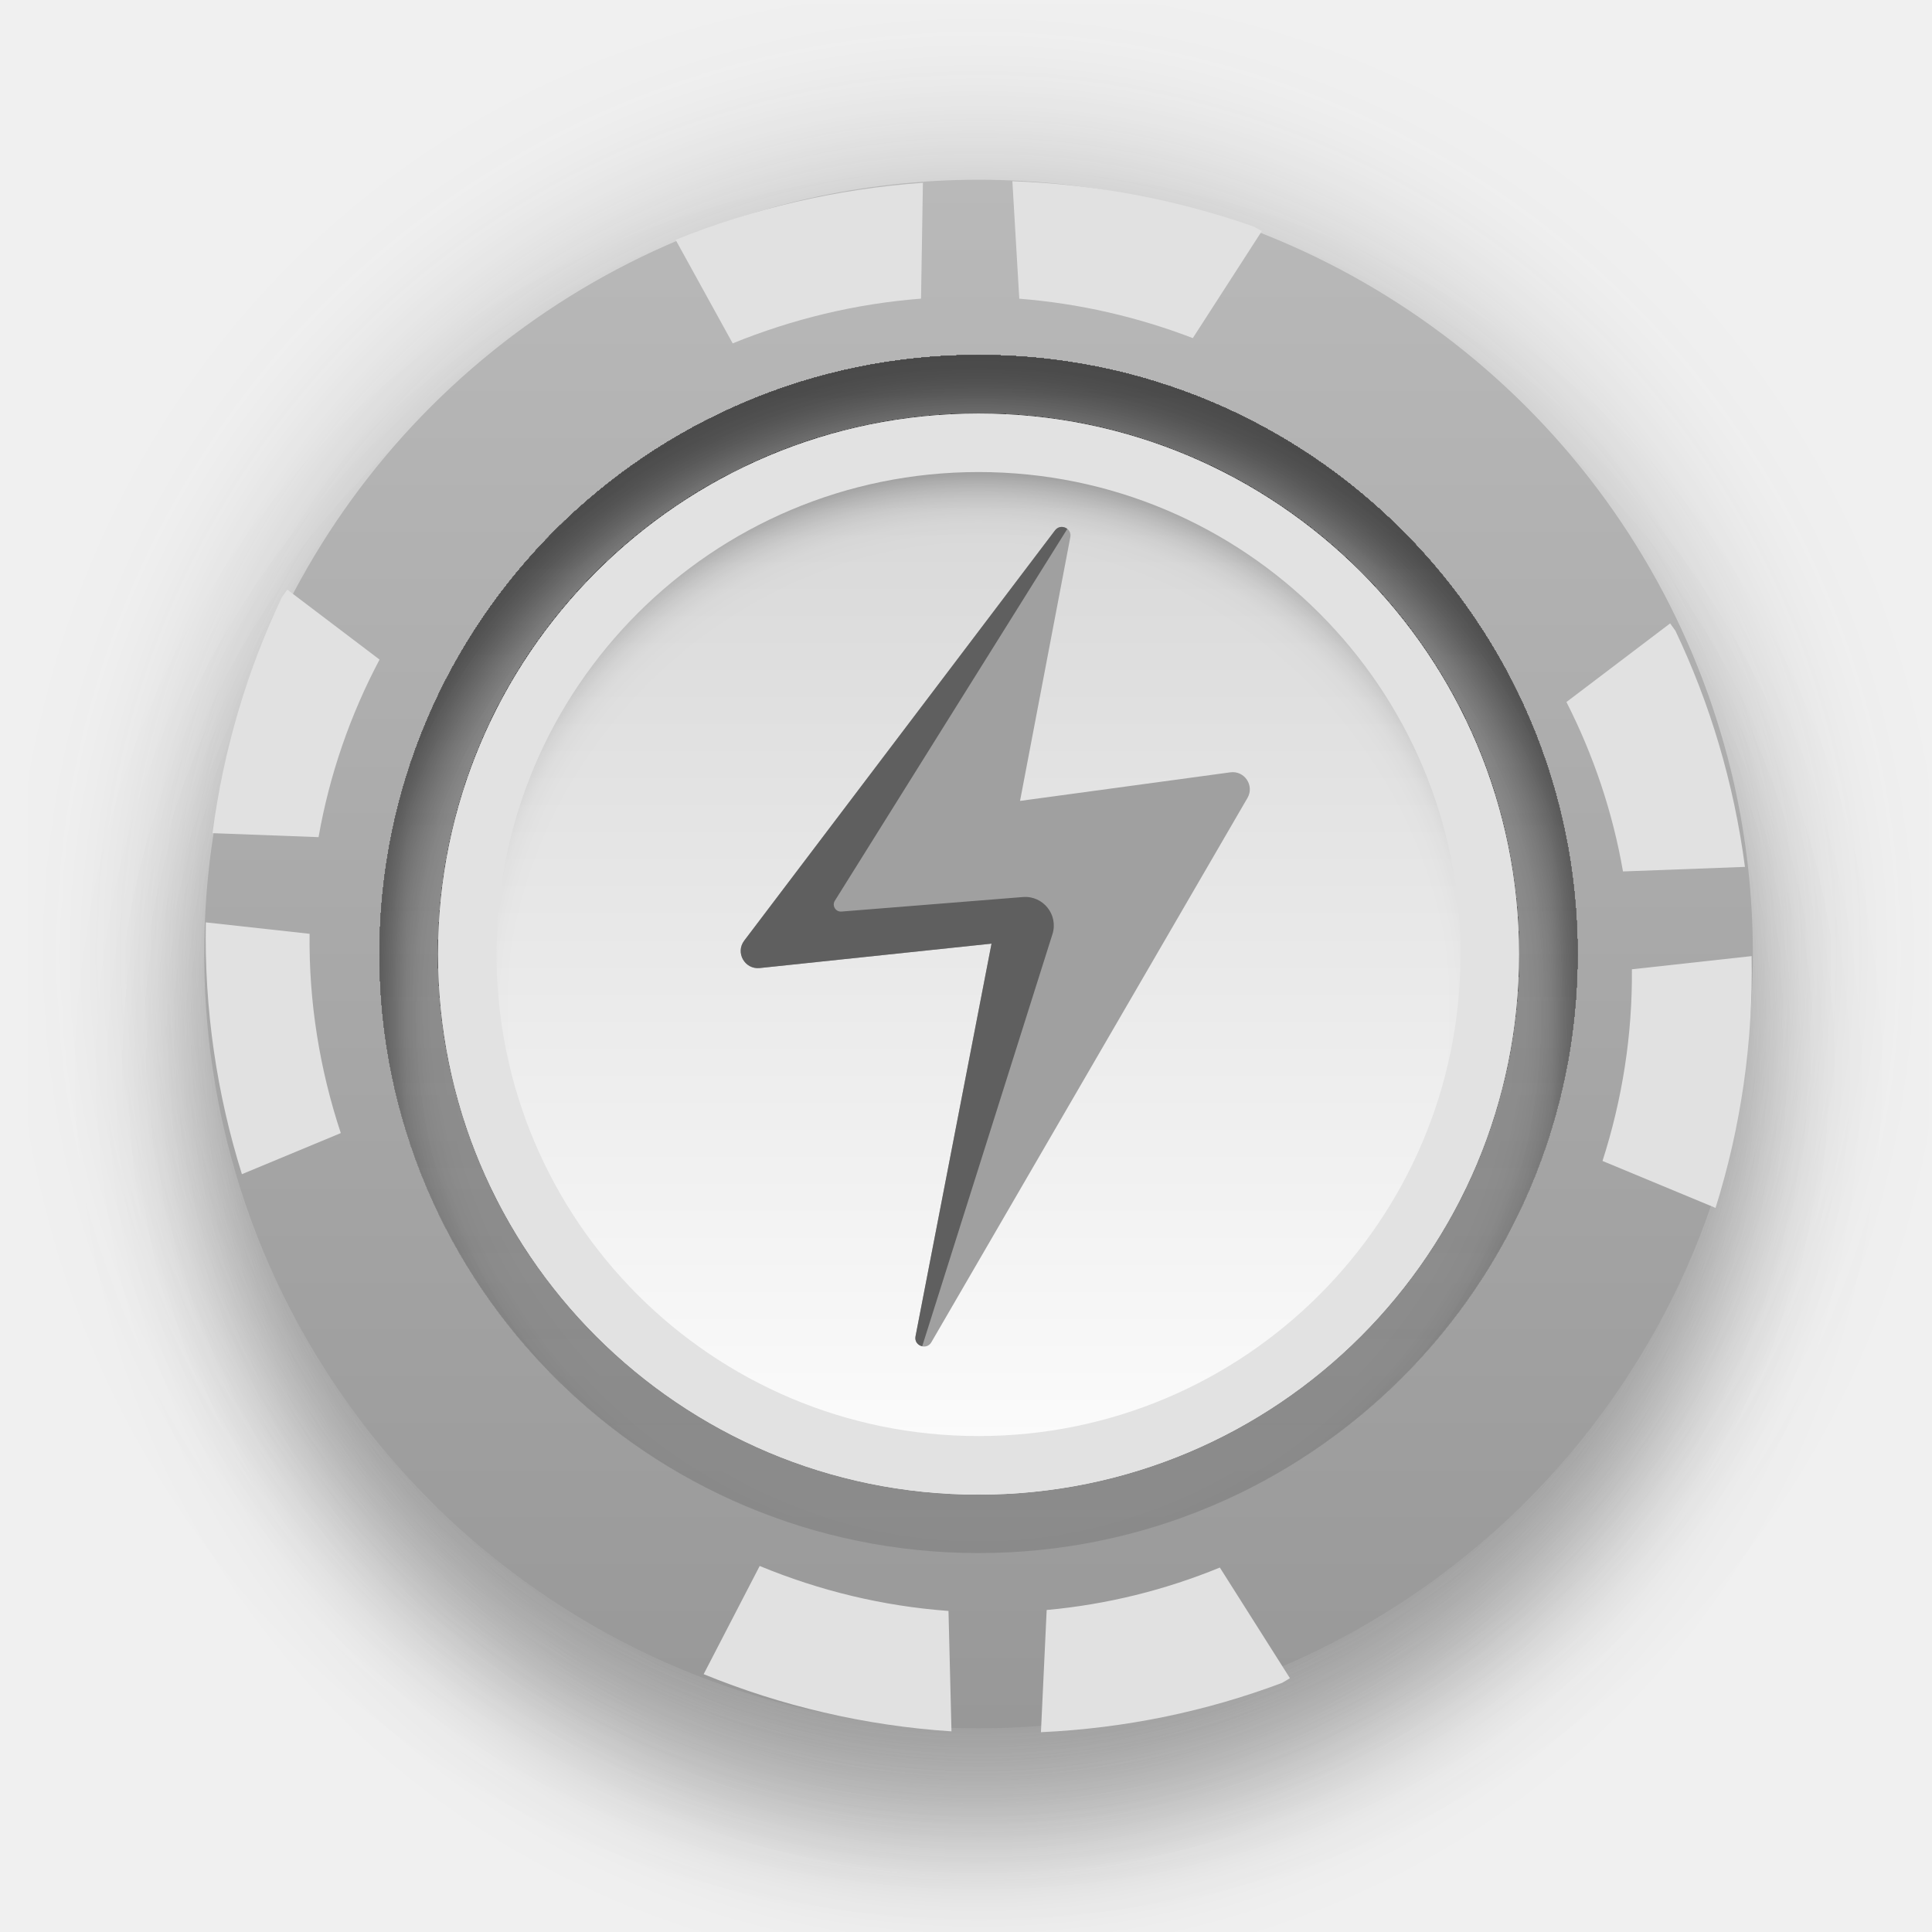
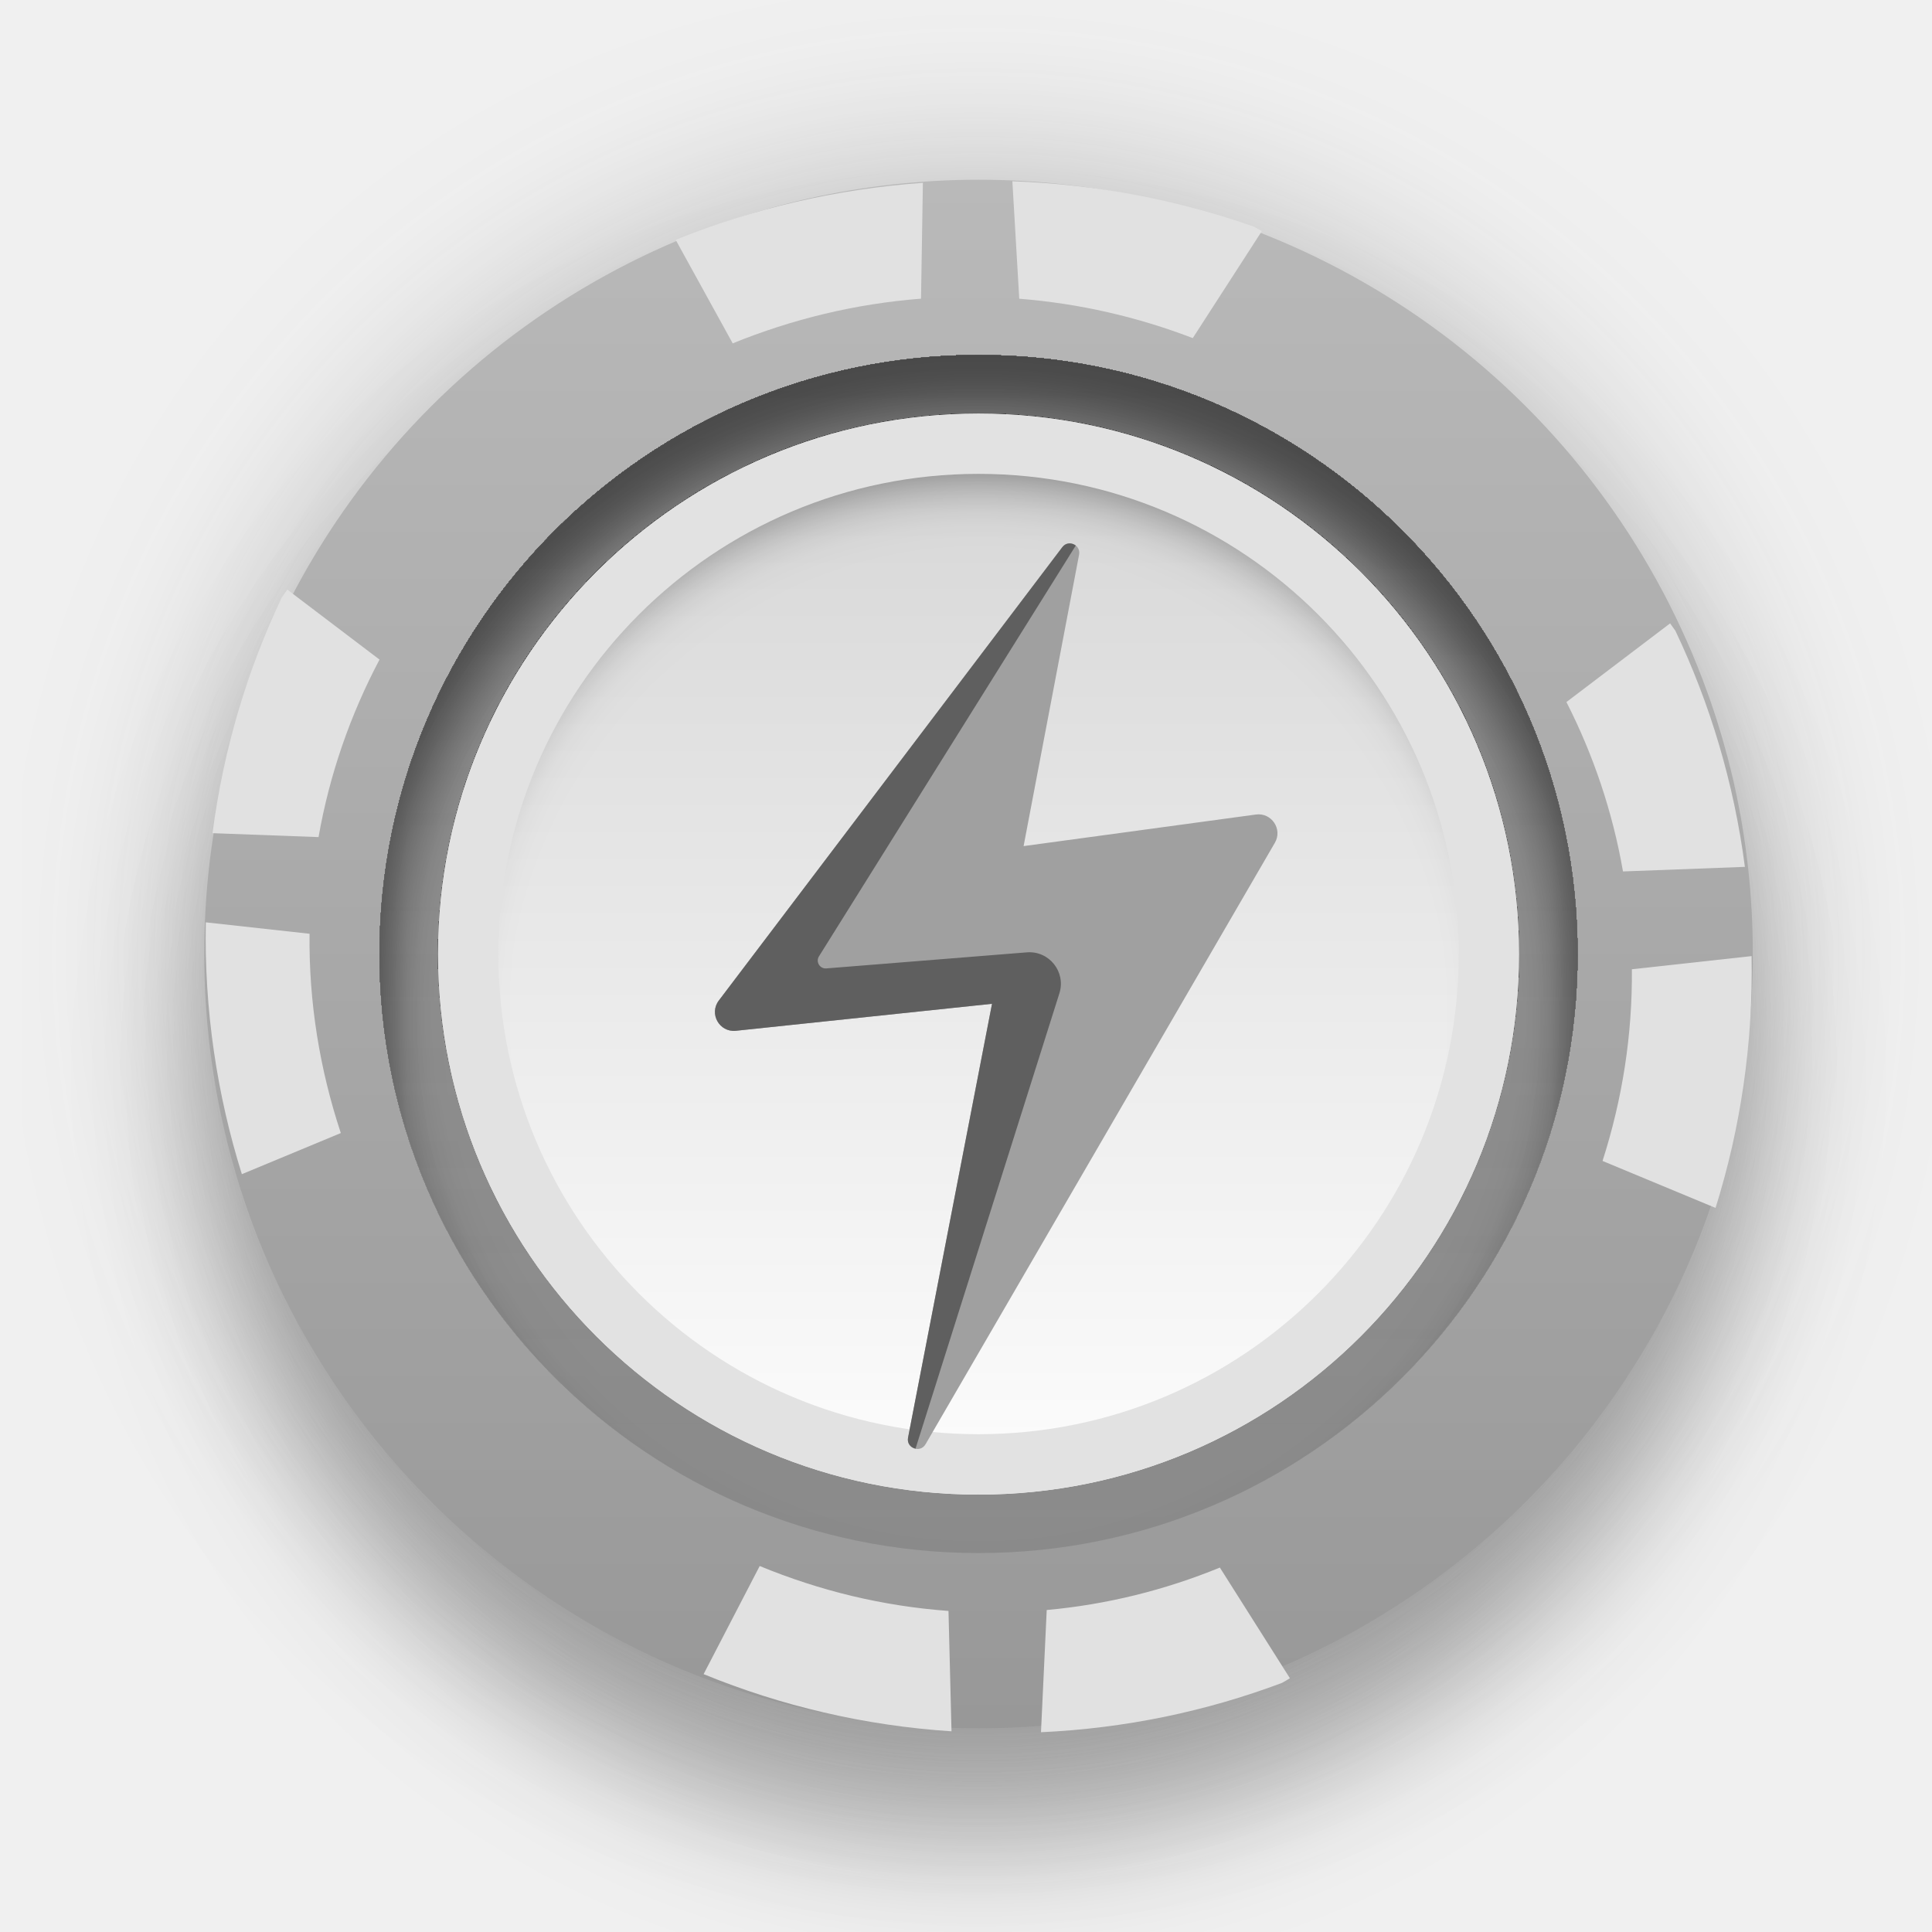
- <svg xmlns="http://www.w3.org/2000/svg" width="33" height="33" viewBox="0 0 33 33" fill="none">
+ <svg xmlns="http://www.w3.org/2000/svg" width="32" height="32" viewBox="0 0 32 32" fill="none">
  <g clip-path="url(#clip0)">
    <g filter="url(#filter0_dd)">
-       <path d="M29.94 16.296C29.94 17.274 29.833 18.25 29.619 19.204C29.288 20.68 28.705 22.086 27.894 23.362C26.845 25.021 25.439 26.426 23.78 27.475C22.505 28.286 21.098 28.87 19.623 29.201C17.707 29.628 15.721 29.628 13.805 29.201C12.33 28.87 10.924 28.286 9.648 27.475C7.989 26.426 6.584 25.021 5.534 23.362C4.723 22.086 4.14 20.68 3.809 19.204C3.381 17.288 3.381 15.301 3.809 13.385C4.361 10.945 5.593 8.711 7.362 6.943C9.132 5.174 11.365 3.942 13.805 3.391C15.721 2.963 17.707 2.963 19.623 3.391C22.062 3.943 24.296 5.175 26.065 6.943C27.834 8.712 29.066 10.945 29.619 13.385C29.833 14.34 29.941 15.317 29.94 16.296Z" fill="url(#paint0_linear)" />
+       <path d="M29.032 15.802C29.033 16.751 28.929 17.697 28.721 18.622C28.401 20.053 27.835 21.417 27.048 22.654C26.031 24.263 24.669 25.625 23.06 26.643C21.823 27.429 20.458 27.995 19.028 28.316C17.171 28.73 15.244 28.73 13.387 28.316C11.957 27.995 10.592 27.429 9.355 26.643C7.746 25.625 6.384 24.263 5.367 22.654C4.58 21.417 4.014 20.053 3.694 18.622C3.279 16.764 3.279 14.838 3.694 12.979C4.229 10.613 5.424 8.447 7.139 6.732C8.855 5.017 11.021 3.823 13.387 3.288C15.244 2.873 17.171 2.873 19.028 3.288C21.394 3.824 23.56 5.018 25.275 6.733C26.99 8.448 28.185 10.614 28.721 12.979C28.929 13.906 29.033 14.852 29.032 15.802Z" fill="url(#paint0_linear)" />
    </g>
    <g filter="url(#filter1_i)">
-       <path d="M16.714 26.527C22.364 26.527 26.945 21.946 26.945 16.296C26.945 10.645 22.364 6.064 16.714 6.064C11.063 6.064 6.483 10.645 6.483 16.296C6.483 21.946 11.063 26.527 16.714 26.527Z" fill="url(#paint1_linear)" fill-opacity="0.2" />
+       <path d="M16.207 25.723C21.687 25.723 26.129 21.281 26.129 15.802C26.129 10.322 21.687 5.88 16.207 5.88C10.728 5.88 6.286 10.322 6.286 15.802C6.286 21.281 10.728 25.723 16.207 25.723Z" fill="url(#paint1_linear)" fill-opacity="0.2" />
    </g>
    <g filter="url(#filter2_i)">
-       <path d="M16.714 25.529C21.813 25.529 25.947 21.395 25.947 16.296C25.947 11.196 21.813 7.063 16.714 7.063C11.615 7.063 7.481 11.196 7.481 16.296C7.481 21.395 11.615 25.529 16.714 25.529Z" fill="url(#paint2_linear)" />
+       <path d="M16.207 24.755C21.152 24.755 25.161 20.747 25.161 15.802C25.161 10.857 21.152 6.849 16.207 6.849C11.263 6.849 7.254 10.857 7.254 15.802C7.254 20.747 11.263 24.755 16.207 24.755Z" fill="url(#paint2_linear)" />
    </g>
-     <path d="M25.447 16.296C25.447 21.119 21.537 25.029 16.714 25.029C11.891 25.029 7.981 21.119 7.981 16.296C7.981 11.473 11.891 7.563 16.714 7.563C21.537 7.563 25.447 11.473 25.447 16.296Z" stroke="#E2E2E2" />
-     <path fill-rule="evenodd" clip-rule="evenodd" d="M5.441 14.299L3.63 14.231C3.818 12.795 4.226 11.441 4.816 10.199C4.849 10.152 4.879 10.109 4.908 10.072L6.483 11.266C5.985 12.207 5.63 13.224 5.441 14.299ZM5.288 15.95L3.516 15.755C3.488 17.245 3.705 18.693 4.132 20.056L5.821 19.354C5.46 18.263 5.274 17.119 5.288 15.95Z" fill="#E1E1E1" />
-     <path fill-rule="evenodd" clip-rule="evenodd" d="M27.722 14.885L29.805 14.807C29.616 13.371 29.208 12.017 28.618 10.775C28.585 10.728 28.555 10.686 28.527 10.648L26.756 11.991C27.215 12.893 27.544 13.863 27.722 14.885ZM27.874 16.556L29.919 16.331C29.947 17.821 29.73 19.269 29.303 20.632L27.372 19.83C27.709 18.779 27.884 17.679 27.874 16.556Z" fill="#E1E1E1" />
-     <path fill-rule="evenodd" clip-rule="evenodd" d="M17.878 27.5L17.78 29.587C19.227 29.521 20.611 29.229 21.898 28.745C21.948 28.717 21.993 28.69 22.033 28.665L20.836 26.775C19.901 27.158 18.91 27.406 17.878 27.5ZM16.201 27.516L16.252 29.573C14.765 29.475 13.341 29.137 12.019 28.596L12.976 26.748C13.997 27.17 15.079 27.434 16.201 27.516Z" fill="#E1E1E1" />
-     <path fill-rule="evenodd" clip-rule="evenodd" d="M17.41 5.102L17.292 3.095C18.74 3.147 20.127 3.417 21.419 3.872C21.468 3.899 21.513 3.924 21.553 3.947L20.374 5.775C19.435 5.415 18.442 5.184 17.41 5.102ZM15.732 5.101L15.764 3.122C14.278 3.228 12.857 3.565 11.54 4.096L12.515 5.865C13.532 5.451 14.611 5.188 15.732 5.101Z" fill="#E1E1E1" />
+     <path d="M24.661 15.802C24.661 20.47 20.876 24.255 16.207 24.255C11.539 24.255 7.754 20.47 7.754 15.802C7.754 11.133 11.539 7.349 16.207 7.349C20.876 7.349 24.661 11.133 24.661 15.802Z" stroke="#E2E2E2" />
+     <path fill-rule="evenodd" clip-rule="evenodd" d="M5.276 13.865L3.52 13.8C3.702 12.407 4.098 11.094 4.67 9.89C4.702 9.844 4.731 9.803 4.759 9.766L6.286 10.925C5.804 11.837 5.459 12.823 5.276 13.865ZM5.127 15.466L3.409 15.277C3.382 16.722 3.592 18.126 4.006 19.448L5.645 18.767C5.295 17.709 5.114 16.6 5.127 15.466Z" fill="#E1E1E1" />
+     <path fill-rule="evenodd" clip-rule="evenodd" d="M26.882 14.434L28.901 14.358C28.719 12.966 28.323 11.653 27.75 10.448C27.719 10.403 27.689 10.362 27.662 10.325L25.945 11.628C26.39 12.502 26.709 13.443 26.882 14.434ZM27.029 16.054L29.012 15.836C29.039 17.281 28.829 18.685 28.415 20.007L26.543 19.229C26.87 18.21 27.039 17.143 27.029 16.054Z" fill="#E1E1E1" />
+     <path fill-rule="evenodd" clip-rule="evenodd" d="M17.337 26.667L17.242 28.691C18.644 28.627 19.986 28.343 21.234 27.874C21.283 27.847 21.326 27.821 21.365 27.797L20.205 25.964C19.298 26.335 18.337 26.576 17.337 26.667ZM15.71 26.682L15.76 28.676C14.318 28.582 12.936 28.254 11.654 27.729L12.583 25.938C13.573 26.347 14.622 26.603 15.71 26.682Z" fill="#E1E1E1" />
+     <path fill-rule="evenodd" clip-rule="evenodd" d="M16.882 4.948L16.768 3.002C18.172 3.052 19.517 3.314 20.77 3.755C20.818 3.781 20.861 3.805 20.9 3.828L19.756 5.6C18.846 5.251 17.883 5.027 16.882 4.948ZM15.255 4.947L15.286 3.028C13.845 3.131 12.467 3.457 11.191 3.972L12.136 5.687C13.122 5.286 14.169 5.031 15.255 4.947Z" fill="#E1E1E1" />
    <g clip-path="url(#clip1)">
-       <path d="M15.908 22.927L21.308 13.629C21.43 13.418 21.257 13.159 21.015 13.192L17.423 13.68L18.282 9.174C18.311 9.022 18.115 8.935 18.021 9.059L12.712 16.067C12.557 16.271 12.721 16.561 12.976 16.535L16.936 16.118L15.638 22.825C15.606 22.987 15.825 23.069 15.908 22.927Z" fill="#A0A0A0" />
-       <path d="M14.372 15.57C14.273 15.578 14.207 15.47 14.26 15.385L18.23 9.034C18.171 8.987 18.078 8.984 18.021 9.058L12.712 16.067C12.557 16.271 12.721 16.561 12.976 16.535L16.936 16.118L15.638 22.825C15.62 22.916 15.681 22.979 15.752 22.995L17.977 15.955C18.081 15.625 17.818 15.295 17.473 15.322L14.372 15.57Z" fill="#5F5F5F" />
+       <path d="M15.33 23.921L21.116 13.959C21.247 13.734 21.061 13.456 20.802 13.491L16.954 14.014L17.873 9.187C17.904 9.024 17.695 8.931 17.595 9.063L11.906 16.572C11.74 16.791 11.915 17.102 12.188 17.073L16.431 16.626L15.04 23.813C15.007 23.986 15.241 24.074 15.33 23.921Z" fill="#A0A0A0" />
+       <path d="M13.685 16.04C13.579 16.048 13.508 15.932 13.564 15.841L17.818 9.036C17.754 8.986 17.655 8.983 17.595 9.063L11.906 16.572C11.74 16.79 11.915 17.101 12.188 17.073L16.431 16.626L15.04 23.813C15.022 23.91 15.087 23.978 15.164 23.994L17.547 16.452C17.659 16.098 17.377 15.744 17.007 15.774L13.685 16.04Z" fill="#5F5F5F" />
    </g>
  </g>
  <defs>
-     <filter id="filter0_dd" x="0.488" y="0.07" width="32.452" height="33.452" filterUnits="userSpaceOnUse" color-interpolation-filters="sRGB">
+     <filter id="filter0_dd" x="0.383" y="-0.023" width="31.65" height="32.65" filterUnits="userSpaceOnUse" color-interpolation-filters="sRGB">
      <feFlood flood-opacity="0" result="BackgroundImageFix" />
      <feColorMatrix in="SourceAlpha" type="matrix" values="0 0 0 0 0 0 0 0 0 0 0 0 0 0 0 0 0 0 127 0" />
      <feOffset />
      <feGaussianBlur stdDeviation="1.5" />
      <feColorMatrix type="matrix" values="0 0 0 0 0.729 0 0 0 0 0.729 0 0 0 0 0.729 0 0 0 1 0" />
      <feBlend mode="normal" in2="BackgroundImageFix" result="effect1_dropShadow" />
      <feColorMatrix in="SourceAlpha" type="matrix" values="0 0 0 0 0 0 0 0 0 0 0 0 0 0 0 0 0 0 127 0" />
      <feOffset dy="2" />
      <feGaussianBlur stdDeviation="1" />
      <feColorMatrix type="matrix" values="0 0 0 0 0 0 0 0 0 0 0 0 0 0 0 0 0 0 0.25 0" />
      <feBlend mode="normal" in2="effect1_dropShadow" result="effect2_dropShadow" />
      <feBlend mode="normal" in="SourceGraphic" in2="effect2_dropShadow" result="shape" />
    </filter>
-     <filter id="filter1_i" x="6.483" y="6.064" width="20.462" height="21.462" filterUnits="userSpaceOnUse" color-interpolation-filters="sRGB">
+     <filter id="filter1_i" x="6.286" y="5.88" width="19.842" height="20.842" filterUnits="userSpaceOnUse" color-interpolation-filters="sRGB">
      <feFlood flood-opacity="0" result="BackgroundImageFix" />
      <feBlend mode="normal" in="SourceGraphic" in2="BackgroundImageFix" result="shape" />
      <feColorMatrix in="SourceAlpha" type="matrix" values="0 0 0 0 0 0 0 0 0 0 0 0 0 0 0 0 0 0 127 0" result="hardAlpha" />
      <feOffset dy="1" />
      <feGaussianBlur stdDeviation="0.5" />
      <feComposite in2="hardAlpha" operator="arithmetic" k2="-1" k3="1" />
      <feColorMatrix type="matrix" values="0 0 0 0 0 0 0 0 0 0 0 0 0 0 0 0 0 0 0.5 0" />
      <feBlend mode="normal" in2="shape" result="effect1_innerShadow" />
    </filter>
-     <filter id="filter2_i" x="7.481" y="7.063" width="18.466" height="19.466" filterUnits="userSpaceOnUse" color-interpolation-filters="sRGB">
+     <filter id="filter2_i" x="7.254" y="6.849" width="17.907" height="18.907" filterUnits="userSpaceOnUse" color-interpolation-filters="sRGB">
      <feFlood flood-opacity="0" result="BackgroundImageFix" />
      <feBlend mode="normal" in="SourceGraphic" in2="BackgroundImageFix" result="shape" />
      <feColorMatrix in="SourceAlpha" type="matrix" values="0 0 0 0 0 0 0 0 0 0 0 0 0 0 0 0 0 0 127 0" result="hardAlpha" />
      <feOffset dy="1" />
      <feGaussianBlur stdDeviation="0.5" />
      <feComposite in2="hardAlpha" operator="arithmetic" k2="-1" k3="1" />
      <feColorMatrix type="matrix" values="0 0 0 0 0 0 0 0 0 0 0 0 0 0 0 0 0 0 0.5 0" />
      <feBlend mode="normal" in2="shape" result="effect1_innerShadow" />
    </filter>
-     <linearGradient id="paint0_linear" x1="16.714" y1="3.07" x2="16.714" y2="29.521" gradientUnits="userSpaceOnUse">
+     <linearGradient id="paint0_linear" x1="16.207" y1="2.977" x2="16.207" y2="28.627" gradientUnits="userSpaceOnUse">
      <stop stop-color="#B9B9B9" />
      <stop offset="1" stop-color="#989898" />
    </linearGradient>
-     <linearGradient id="paint1_linear" x1="16.714" y1="6.064" x2="16.714" y2="26.527" gradientUnits="userSpaceOnUse">
+     <linearGradient id="paint1_linear" x1="16.207" y1="5.88" x2="16.207" y2="25.723" gradientUnits="userSpaceOnUse">
      <stop />
      <stop offset="1" stop-color="#464646" />
    </linearGradient>
-     <linearGradient id="paint2_linear" x1="16.714" y1="7.063" x2="16.714" y2="25.529" gradientUnits="userSpaceOnUse">
+     <linearGradient id="paint2_linear" x1="16.207" y1="6.849" x2="16.207" y2="24.755" gradientUnits="userSpaceOnUse">
      <stop stop-color="#D5D5D5" />
      <stop offset="1" stop-color="#FDFDFD" />
    </linearGradient>
    <clipPath id="clip0">
-       <rect width="33" height="33" fill="white" />
+       <rect width="32" height="32" fill="white" />
    </clipPath>
    <clipPath id="clip1">
-       <rect width="14" height="14" fill="white" transform="translate(10 9)" />
+       <rect width="15" height="15" fill="white" transform="translate(9 9)" />
    </clipPath>
  </defs>
</svg>
